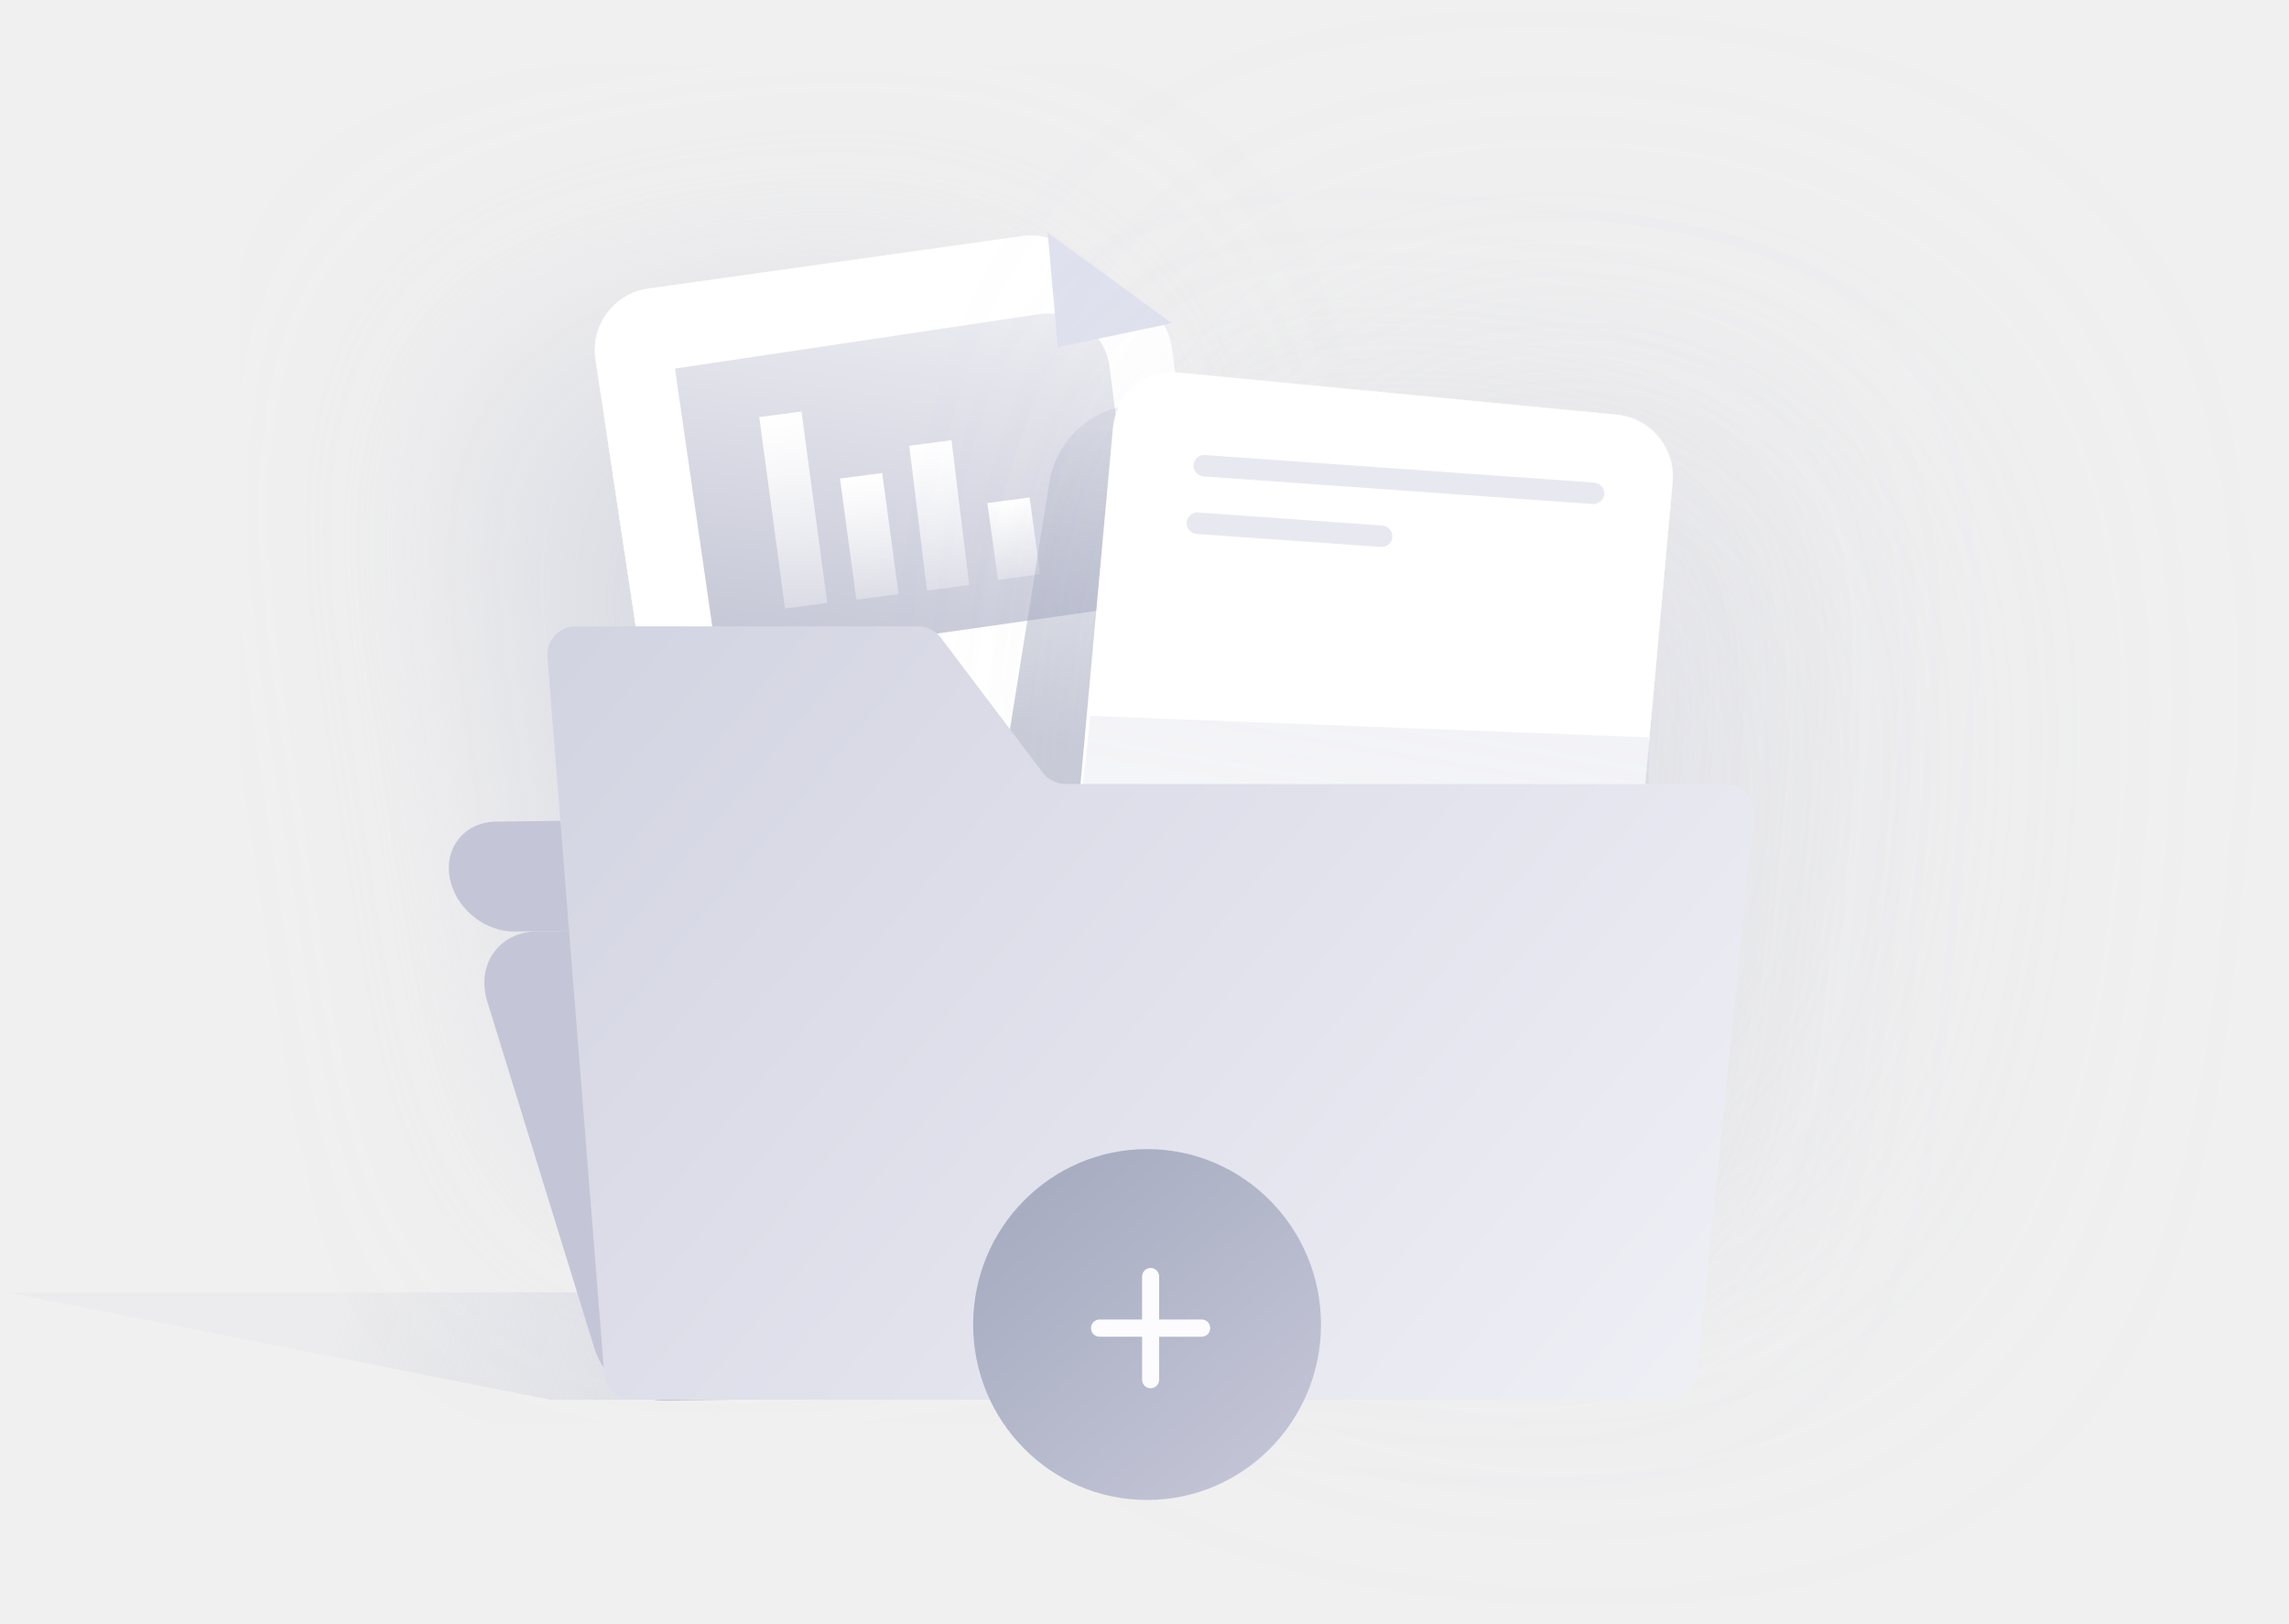
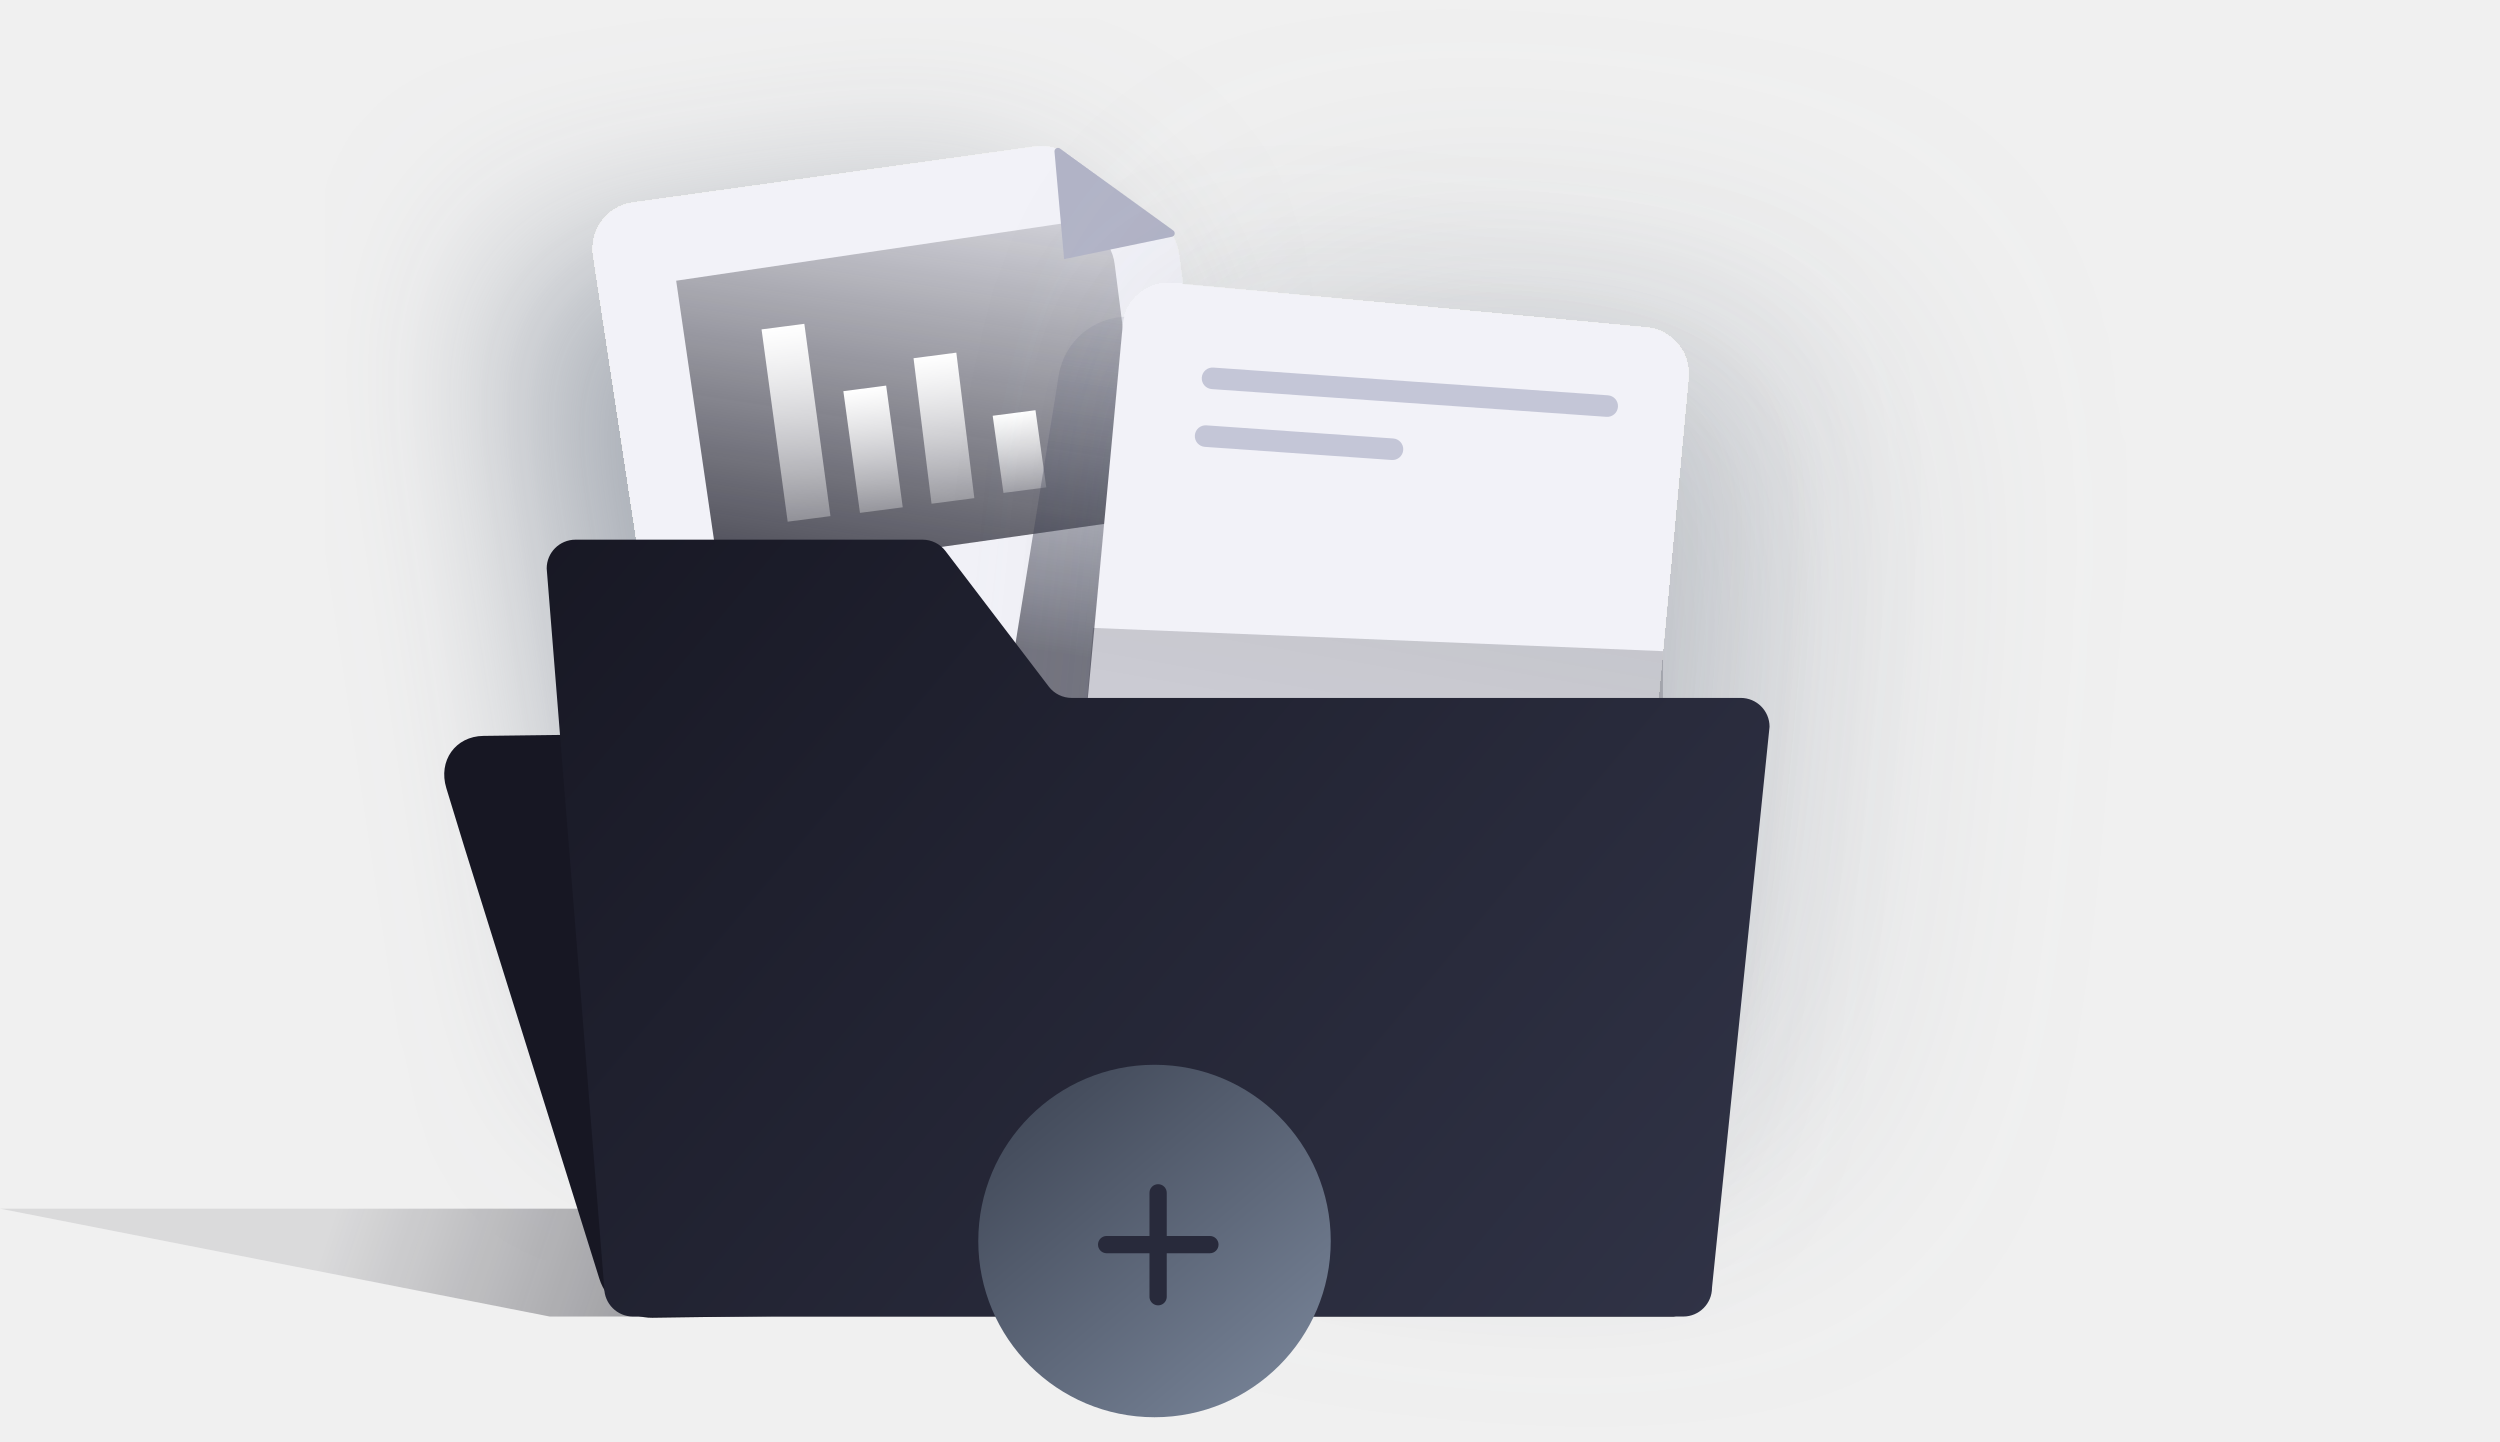
- <svg xmlns="http://www.w3.org/2000/svg" width="148" height="105" fill="none">
+ <svg xmlns="http://www.w3.org/2000/svg" width="215" height="124" fill="none">
  <g filter="url(#a)">
-     <path d="M38.51 23.233a4.012 4.012 0 0 1 3.407-4.568l24.203-3.399a3.99 3.99 0 0 1 2.932.746l5.139 3.812a3.99 3.99 0 0 1 1.576 2.673l5.38 39.95a4.012 4.012 0 0 1-3.41 4.506l-28.033 3.995a3.988 3.988 0 0 1-4.508-3.355l-6.686-44.36Z" fill="#fff" />
+     <path d="M51.026 21.99a4 4 0 0 1 3.403-4.564l34.588-4.814a4 4 0 0 1 2.921.739l7.84 5.765a4 4 0 0 1 1.595 2.684l7.504 55.25a4 4 0 0 1-3.404 4.498l-40.516 5.724a4 4 0 0 1-4.514-3.36L51.026 21.99Z" fill="#F2F2F8" />
  </g>
-   <path d="m43.643 23.837 23.556-3.523a3.988 3.988 0 0 1 4.549 3.445l1.943 15.343-27.278 3.888-2.77-19.153Z" fill="url(#b)" />
-   <path d="m49.09 26.97 2.732-.358 1.666 12.379-2.73.358L49.09 26.97Z" fill="url(#c)" />
-   <path d="m54.31 30.946 2.731-.358 1.06 7.835-2.73.359-1.06-7.836Z" fill="url(#d)" />
-   <path d="m58.79 28.826 2.73-.359 1.148 9.366-2.73.358-1.149-9.365Z" fill="url(#e)" />
-   <path d="m63.839 32.53 2.73-.358.688 4.966-2.73.359-.688-4.967Z" fill="url(#f)" />
-   <path d="m68.395 22.448-.656-7.41 8.032 5.866-7.376 1.544Z" fill="#DFE1EE" />
-   <path d="m76.953 83.571 30.488 6.946H35.578L.5 83.571h76.453Z" fill="url(#g)" />
-   <path fill-rule="evenodd" clip-rule="evenodd" d="M54.995 53.8c-.774-.608-1.715-.94-2.63-.928l-20.301.26c-2.172.029-3.526 1.927-2.886 4.046.536 1.775 2.302 3.089 4.121 3.065l20.3-.27c3.266-.044 4.162-4.004 1.396-6.173Zm53.289 9.991c-.051-2.388-2.297-4.507-4.743-4.475l-68.852.917c-2.417.032-3.917 2.153-3.19 4.51l6.938 22.468c.604 1.959 2.559 3.401 4.567 3.371l62.391-.934c1.975-.03 3.405-1.477 3.364-3.406l-.475-22.45Z" fill="#C4C6D7" />
-   <path d="m76.92 24.531-2.066 27.784-6.884-.926-2.754-3.705 2.634-16.48a6 6 0 0 1 5.925-5.052h2.227l.918-1.62Z" fill="url(#h)" fill-opacity=".6" />
+   <path d="m58.15 24.141 33.152-4.913a4 4 0 0 1 4.554 3.45l2.793 21.857-36.765 5.194L58.15 24.14Z" fill="url(#b)" />
+   <path d="m65.493 28.327 3.68-.479 2.246 16.538-3.68.479-2.246-16.538Z" fill="url(#c)" />
+   <path d="m72.528 33.64 3.681-.48 1.428 10.468-3.68.479-1.429-10.468Z" fill="url(#d)" />
+   <path d="m78.564 30.806 3.68-.479 1.549 12.512-3.681.48-1.548-12.513Z" fill="url(#e)" />
+   <path d="m85.37 35.755 3.681-.479.927 6.636-3.68.479-.927-6.636Z" fill="url(#f)" />
+   <path d="m91.512 22.285-.826-9.242a.3.3 0 0 1 .475-.27l9.742 7.052a.3.3 0 0 1-.115.536l-9.276 1.924Z" fill="#B2B4C7" />
+   <path d="m103.045 103.943 41.094 9.28h-96.86L0 103.943h103.045Z" fill="url(#g)" />
+   <path fill-rule="evenodd" clip-rule="evenodd" d="M73.15 63.943c-.859-.667-1.897-1.03-2.906-1.018l-28.67.362c-2.41.03-3.909 2.14-3.19 4.492l1.546 5.055 11.613 37.133c.611 1.954 2.565 3.391 4.57 3.362l86.464-1.274c1.976-.029 3.404-1.477 3.36-3.407l-.747-32.656c-.054-2.387-2.303-4.506-4.749-4.474l-55.021.72c-1.01.014-2.049-.35-2.907-1.017l-9.364-7.278Z" fill="#171723" />
+   <path d="m103 25.07-2.784 37.117-9.279-1.238L87.225 56l3.826-23.721a6 6 0 0 1 5.924-5.045h4.788L103 25.07Z" fill="url(#h)" fill-opacity=".6" />
  <g filter="url(#i)">
-     <path d="M71.955 27.705a3.975 3.975 0 0 1 4.343-3.602l28.228 2.718a4.024 4.024 0 0 1 3.616 4.369l-3.97 43.59a3.976 3.976 0 0 1-4.343 3.603l-28.228-2.718a4.025 4.025 0 0 1-3.616-4.369l3.97-43.59Z" fill="#fff" />
+     <path d="M96.556 27.967a4 4 0 0 1 4.356-3.61l40.677 3.81a4 4 0 0 1 3.61 4.356l-5.715 61.019a4 4 0 0 1-4.356 3.61l-40.678-3.81a4 4 0 0 1-3.61-4.356l5.716-61.019Z" fill="#F2F2F8" />
  </g>
-   <rect width="26.622" height="1.389" rx=".695" transform="rotate(4.056 -376.174 1105.033) skewX(.071)" fill="#E8E9F0" />
-   <rect width="13.33" height="1.389" rx=".695" transform="rotate(4.056 -428.89 1100.632) skewX(.071)" fill="#E8E9F0" />
-   <path d="m106.608 47.684-36.114-1.389-.459 4.4h36.573v-3.01Z" fill="url(#j)" fill-opacity=".5" />
-   <path d="M60.826 41.236a1.83 1.83 0 0 0-1.46-.73H37.218c-1.014 0-1.836.83-1.836 1.853l3.672 46.306c0 1.023.822 1.852 1.836 1.852h67.01c1.014 0 1.836-.83 1.836-1.852l3.672-36.119a1.844 1.844 0 0 0-1.836-1.852H68.878a1.83 1.83 0 0 1-1.46-.73l-6.592-8.728Z" fill="url(#k)" />
-   <ellipse cx="74.166" cy="85.655" rx="11.245" ry="11.345" fill="url(#l)" />
-   <path fill-rule="evenodd" clip-rule="evenodd" d="M74.395 81.997c.305 0 .551.249.551.556v2.778H77.7c.304 0 .55.249.55.556a.553.553 0 0 1-.55.555h-2.754v2.779a.553.553 0 0 1-.55.555.553.553 0 0 1-.551-.555v-2.779H71.09a.553.553 0 0 1-.551-.555c0-.307.247-.556.55-.556h2.755v-2.778c0-.307.246-.556.55-.556Z" fill="#FCFCFF" />
+   <rect x="103.418" y="31.546" width="35.88" height="1.856" rx=".928" transform="rotate(4.021 103.418 31.546)" fill="#C4C6D7" />
+   <rect x="102.822" y="36.514" width="17.965" height="1.856" rx=".928" transform="rotate(4.021 102.822 36.514)" fill="#C4C6D7" />
+   <path d="M143.015 56 94 54l-.5 6.021h49.515v-4.02Z" fill="url(#j)" fill-opacity=".5" />
+   <path d="M81.31 47.386a2.475 2.475 0 0 0-1.969-.974H49.49a2.475 2.475 0 0 0-2.475 2.474l4.95 61.862a2.475 2.475 0 0 0 2.474 2.475h90.318a2.475 2.475 0 0 0 2.475-2.475l4.949-48.252a2.475 2.475 0 0 0-2.475-2.475H92.163c-.773 0-1.5-.36-1.968-.974l-8.885-11.66Z" fill="url(#k)" />
+   <circle cx="99.288" cy="106.727" fill="url(#l)" r="15.156" />
+   <path fill-rule="evenodd" clip-rule="evenodd" d="M99.597 101.84c.411 0 .743.332.743.742v3.712h3.712a.742.742 0 1 1 0 1.485h-3.712v3.711a.743.743 0 1 1-1.485 0v-3.711h-3.712a.743.743 0 0 1 0-1.485h3.712v-3.712c0-.41.333-.742.742-.742Z" fill="#282A3B" />
  <defs>
-     <linearGradient id="b" x1="44.102" y1="4.157" x2="36.884" y2="51.275" gradientUnits="userSpaceOnUse">
-       <stop stop-color="#fff" />
-       <stop offset="1" stop-color="#B4B6CA" />
+     <linearGradient id="b" x1="58.768" y1="-2.15" x2="49.207" y2="60.822" gradientUnits="userSpaceOnUse">
+       <stop offset=".151" stop-color="#171723" stop-opacity=".04" />
+       <stop offset="1" stop-color="#171723" />
    </linearGradient>
-     <linearGradient id="c" x1="50.491" y1="26.786" x2="52.116" y2="39.171" gradientUnits="userSpaceOnUse">
+     <linearGradient id="c" x1="67.379" y1="28.082" x2="69.533" y2="44.632" gradientUnits="userSpaceOnUse">
      <stop stop-color="#fff" />
      <stop offset="1" stop-color="#fff" stop-opacity=".31" />
    </linearGradient>
-     <linearGradient id="d" x1="55.7" y1="30.764" x2="56.729" y2="38.603" gradientUnits="userSpaceOnUse">
+     <linearGradient id="d" x1="74.401" y1="33.396" x2="75.764" y2="43.871" gradientUnits="userSpaceOnUse">
      <stop stop-color="#fff" />
      <stop offset="1" stop-color="#fff" stop-opacity=".31" />
    </linearGradient>
-     <linearGradient id="e" x1="60.125" y1="28.651" x2="61.353" y2="38.006" gradientUnits="userSpaceOnUse">
+     <linearGradient id="e" x1="80.365" y1="30.572" x2="81.992" y2="43.074" gradientUnits="userSpaceOnUse">
      <stop stop-color="#fff" />
      <stop offset="1" stop-color="#fff" stop-opacity=".31" />
    </linearGradient>
-     <linearGradient id="f" x1="65.227" y1="32.348" x2="65.88" y2="37.319" gradientUnits="userSpaceOnUse">
+     <linearGradient id="f" x1="87.242" y1="35.512" x2="88.107" y2="42.155" gradientUnits="userSpaceOnUse">
      <stop stop-color="#fff" />
      <stop offset="1" stop-color="#fff" stop-opacity=".31" />
    </linearGradient>
-     <linearGradient id="g" x1="90.689" y1="96.769" x2="24.23" y2="74.494" gradientUnits="userSpaceOnUse">
-       <stop stop-color="#C4C6D7" />
-       <stop offset=".992" stop-color="#C4C6D7" stop-opacity=".1" />
+     <linearGradient id="g" x1="121.559" y1="121.574" x2="32.145" y2="91.339" gradientUnits="userSpaceOnUse">
+       <stop stop-color="#14141F" />
+       <stop offset=".992" stop-color="#14141F" stop-opacity=".1" />
    </linearGradient>
-     <linearGradient id="h" x1="65.216" y1="47.453" x2="69.652" y2="17.597" gradientUnits="userSpaceOnUse">
-       <stop stop-color="#A3A8BD" />
+     <linearGradient id="h" x1="87.225" y1="55.691" x2="93.102" y2="15.79" gradientUnits="userSpaceOnUse">
+       <stop stop-color="#1F202E" />
      <stop offset="1" stop-color="#A3A8BD" stop-opacity="0" />
    </linearGradient>
-     <linearGradient id="j" x1="98.951" y1="-33.583" x2="84.242" y2="51.577" gradientUnits="userSpaceOnUse">
-       <stop stop-color="#C4C6D7" />
-       <stop offset="1" stop-color="#C4C6D7" stop-opacity=".37" />
+     <linearGradient id="j" x1="132.648" y1="-55.334" x2="112.306" y2="61.155" gradientUnits="userSpaceOnUse">
+       <stop stop-color="#1F202E" />
+       <stop offset="1" stop-color="#1F202E" stop-opacity=".37" />
    </linearGradient>
-     <linearGradient id="k" x1="4.171" y1="9.482" x2="114.21" y2="101.365" gradientUnits="userSpaceOnUse">
-       <stop stop-color="#C4C6D7" />
-       <stop offset="1" stop-color="#F2F2F8" />
+     <linearGradient id="k" x1="4.949" y1="4.964" x2="152.181" y2="128.997" gradientUnits="userSpaceOnUse">
+       <stop offset=".214" stop-color="#14141F" />
+       <stop offset="1" stop-color="#33364A" />
    </linearGradient>
-     <linearGradient id="l" x1="58.561" y1="78.246" x2="77.573" y2="100.538" gradientUnits="userSpaceOnUse">
-       <stop stop-color="#A3A8BD" />
-       <stop offset="1" stop-color="#C4C6D7" />
+     <linearGradient id="l" x1="78.255" y1="96.829" x2="103.619" y2="126.832" gradientUnits="userSpaceOnUse">
+       <stop stop-color="#3B4251" />
+       <stop offset="1" stop-color="#778397" />
    </linearGradient>
-     <filter id="a" x="15.465" y="4.227" width="74.718" height="87.761" filterUnits="userSpaceOnUse" color-interpolation-filters="sRGB">
+     <filter id="a" x="27.98" y="1.573" width="89.934" height="106.739" filterUnits="userSpaceOnUse" color-interpolation-filters="sRGB">
      <feFlood flood-opacity="0" result="BackgroundImageFix" />
      <feColorMatrix in="SourceAlpha" values="0 0 0 0 0 0 0 0 0 0 0 0 0 0 0 0 0 0 127 0" result="hardAlpha" />
      <feOffset dx="-7" dy="5" />
      <feGaussianBlur stdDeviation="8" />
      <feComposite in2="hardAlpha" operator="out" />
-       <feColorMatrix values="0 0 0 0 0.769 0 0 0 0 0.776 0 0 0 0 0.843 0 0 0 0.52 0" />
-       <feBlend in2="BackgroundImageFix" result="effect1_dropShadow_1037_50782" />
-       <feBlend in="SourceGraphic" in2="effect1_dropShadow_1037_50782" result="shape" />
+       <feColorMatrix values="0 0 0 0 0.38 0 0 0 0 0.42 0 0 0 0 0.486 0 0 0 0.52 0" />
+       <feBlend in2="BackgroundImageFix" result="effect1_dropShadow_5475_63865" />
+       <feBlend in="SourceGraphic" in2="effect1_dropShadow_5475_63865" result="shape" />
    </filter>
-     <filter id="i" x="55.968" y=".084" width="90.191" height="104.318" filterUnits="userSpaceOnUse" color-interpolation-filters="sRGB">
+     <filter id="i" x="78.823" y=".34" width="104.393" height="122.829" filterUnits="userSpaceOnUse" color-interpolation-filters="sRGB">
      <feFlood flood-opacity="0" result="BackgroundImageFix" />
      <feColorMatrix in="SourceAlpha" values="0 0 0 0 0 0 0 0 0 0 0 0 0 0 0 0 0 0 127 0" result="hardAlpha" />
      <feOffset dx="13" dy="1" />
      <feGaussianBlur stdDeviation="12.5" />
      <feComposite in2="hardAlpha" operator="out" />
-       <feColorMatrix values="0 0 0 0 0.769 0 0 0 0 0.776 0 0 0 0 0.843 0 0 0 0.2 0" />
-       <feBlend in2="BackgroundImageFix" result="effect1_dropShadow_1037_50782" />
+       <feColorMatrix values="0 0 0 0 0.38 0 0 0 0 0.42 0 0 0 0 0.486 0 0 0 0.2 0" />
+       <feBlend in2="BackgroundImageFix" result="effect1_dropShadow_5475_63865" />
      <feColorMatrix in="SourceAlpha" values="0 0 0 0 0 0 0 0 0 0 0 0 0 0 0 0 0 0 127 0" result="hardAlpha" />
      <feOffset dx="5" dy="3" />
      <feGaussianBlur stdDeviation="7.5" />
      <feComposite in2="hardAlpha" operator="out" />
-       <feColorMatrix values="0 0 0 0 0.769 0 0 0 0 0.776 0 0 0 0 0.843 0 0 0 0.2 0" />
-       <feBlend in2="effect1_dropShadow_1037_50782" result="effect2_dropShadow_1037_50782" />
-       <feBlend in="SourceGraphic" in2="effect2_dropShadow_1037_50782" result="shape" />
+       <feColorMatrix values="0 0 0 0 0.38 0 0 0 0 0.42 0 0 0 0 0.486 0 0 0 0.2 0" />
+       <feBlend in2="effect1_dropShadow_5475_63865" result="effect2_dropShadow_5475_63865" />
+       <feBlend in="SourceGraphic" in2="effect2_dropShadow_5475_63865" result="shape" />
    </filter>
  </defs>
</svg>
